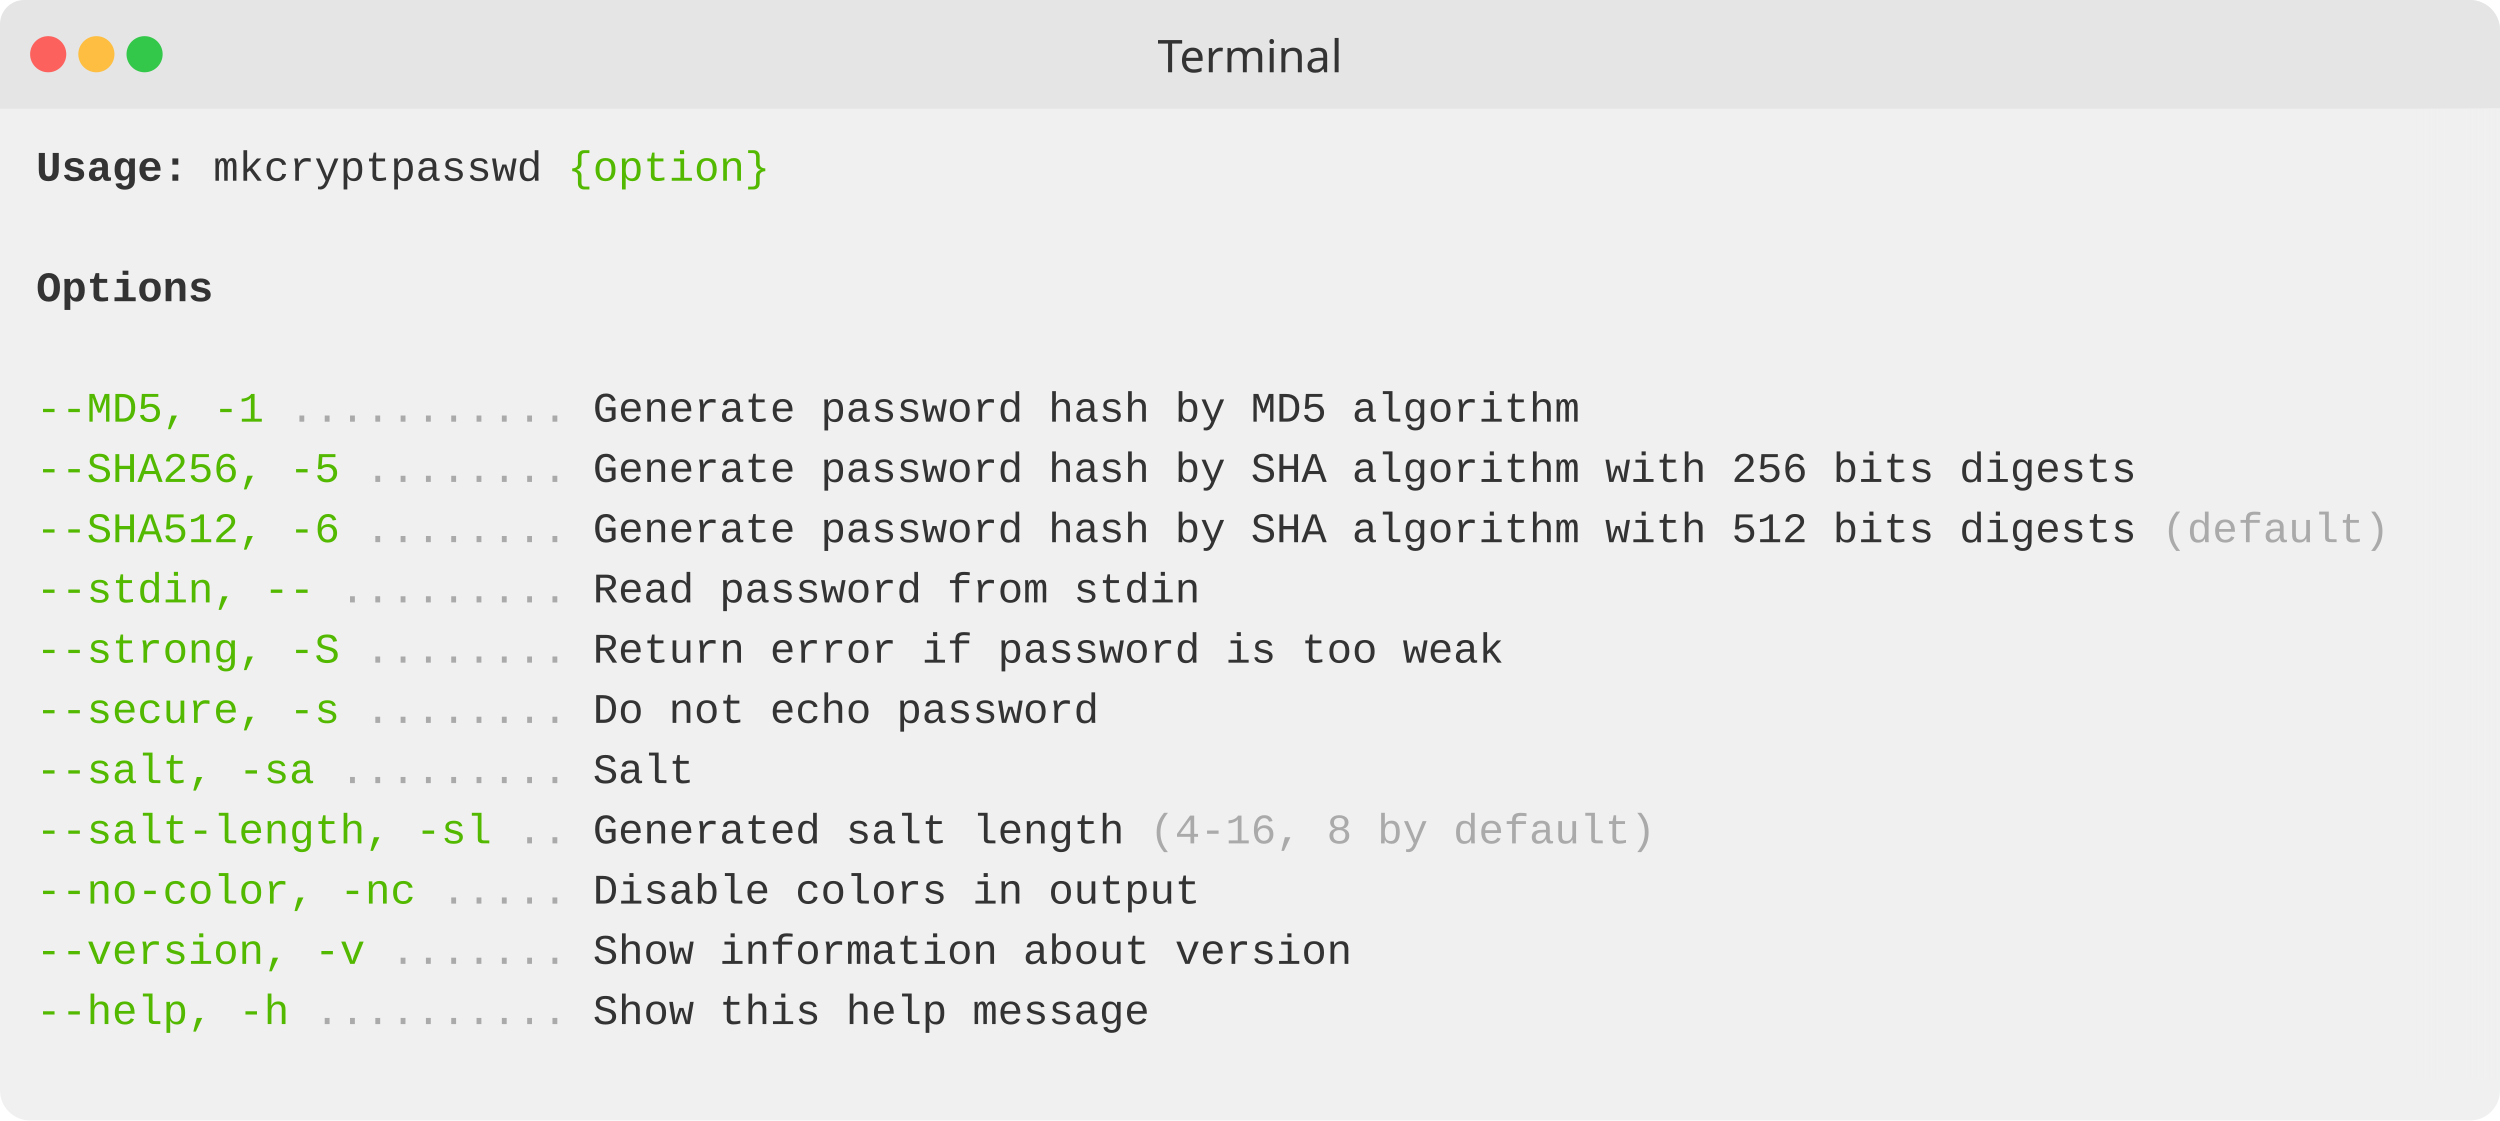
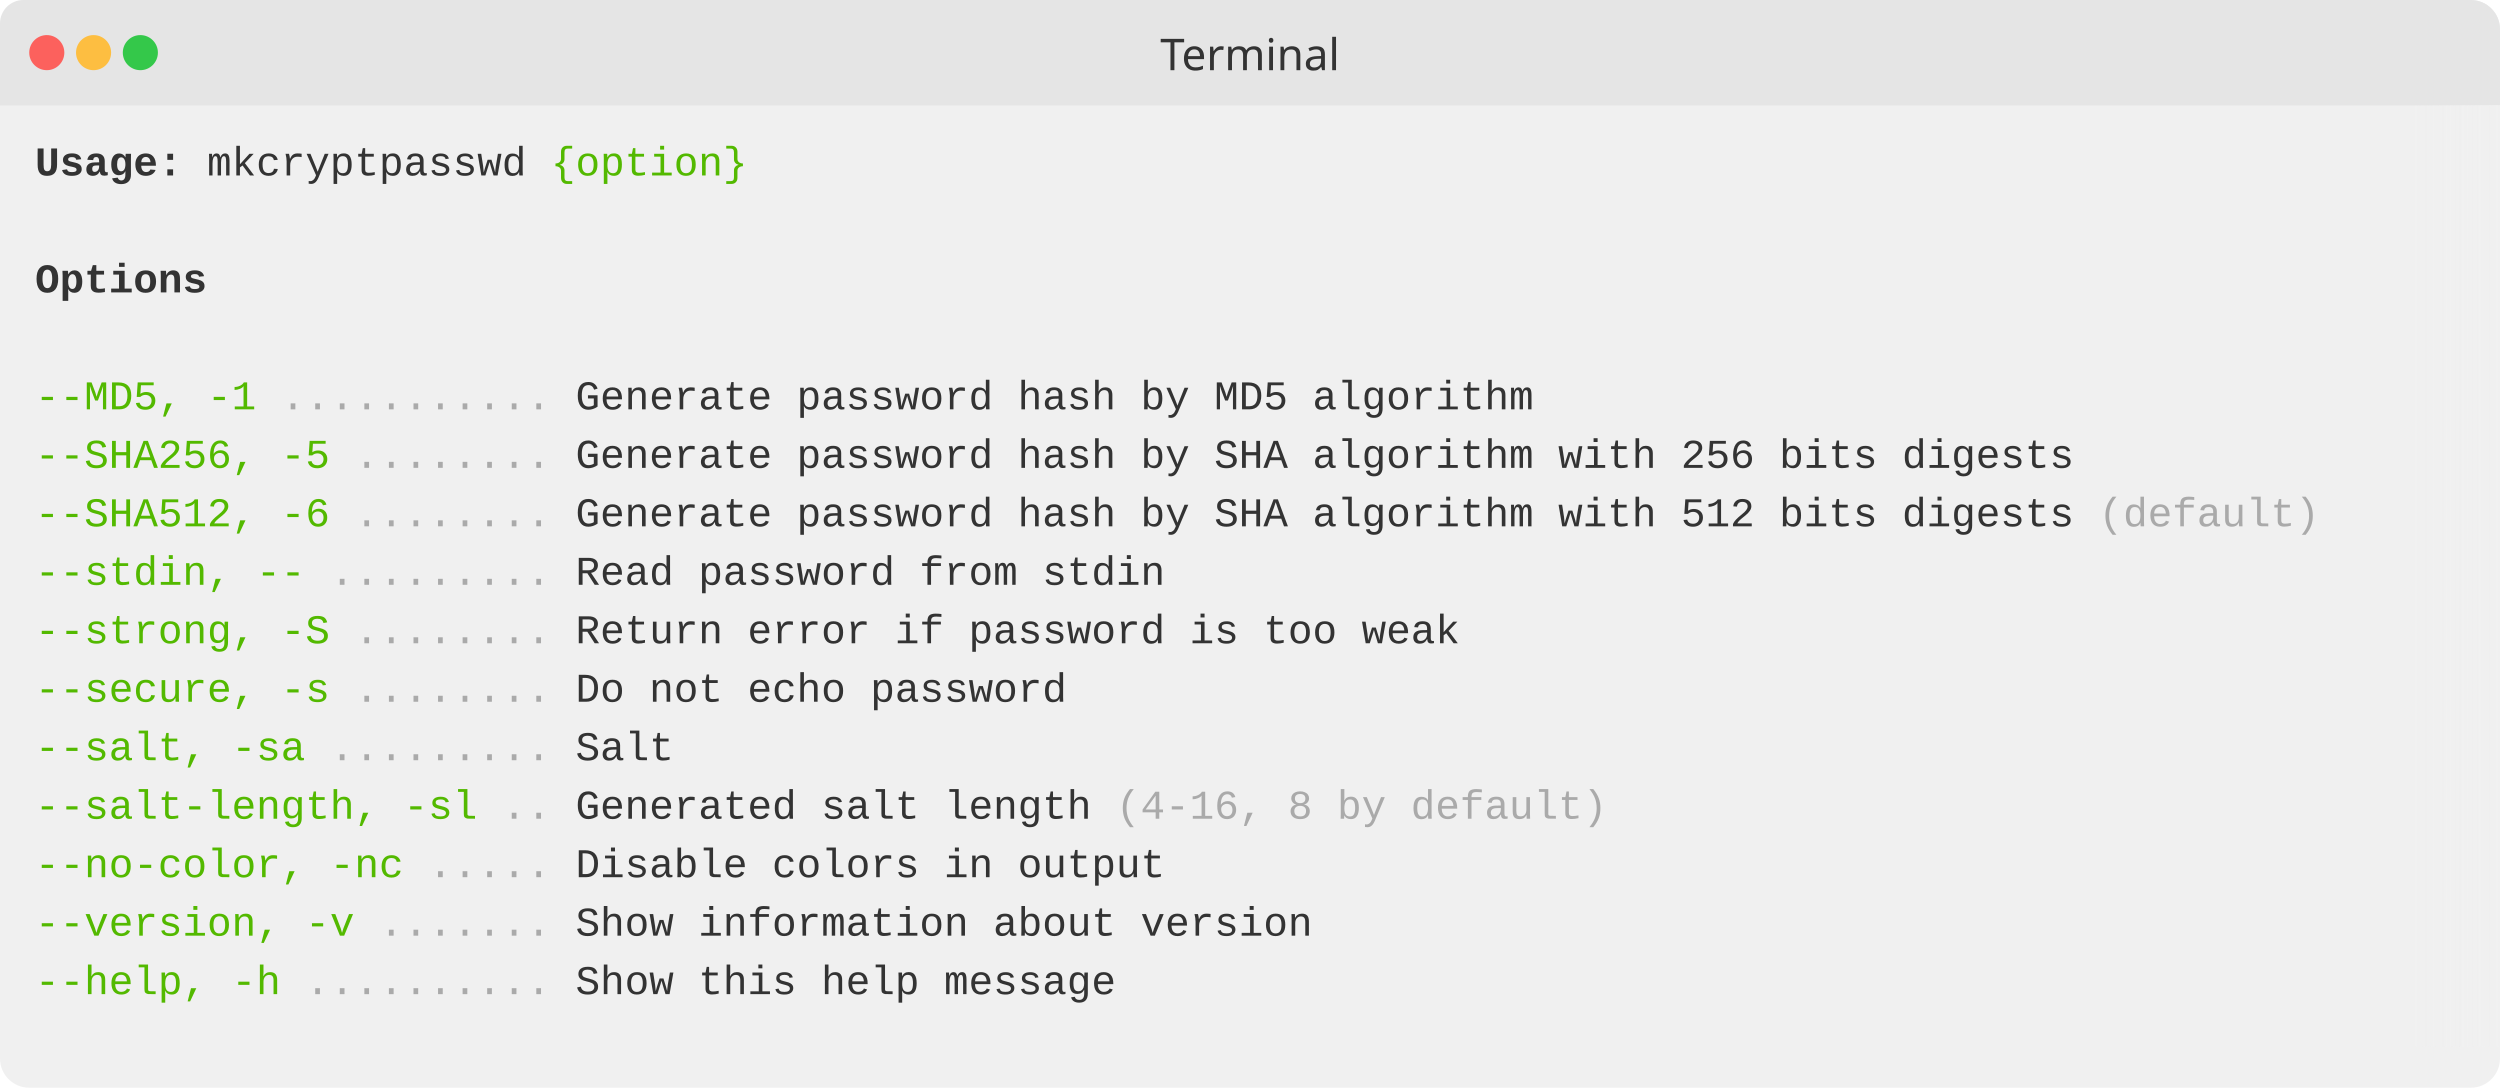
- <svg xmlns="http://www.w3.org/2000/svg" width="830" height="372" viewBox="0 0 830 372" fill="none">
+ <svg xmlns="http://www.w3.org/2000/svg" width="855" height="372" viewBox="0 0 855 372" fill="none">
  <defs>
    <linearGradient id="fog" x1="0" x2="1" y1="0" y2="0">
      <stop offset="0%" class="bg" stop-opacity="0" />
      <stop offset="98%" class="bg" stop-opacity="1" />
    </linearGradient>
  </defs>
  <style>
    text { font-family: ui-monospace, 'JetBrains Mono', 'Fira Code', 'Iosevka', SFMono-Regular, 'SF Mono', Menlo, Consolas, 'Liberation Mono', monospace; font-size: 14px; font-display: swap; white-space: pre; }
    tspan { white-space: pre; }

-     .bold { font-weight: bold; }
-     .italic { font-style: italic; }
-     .underline { text-decoration-line: underline; }
-     .dim { opacity: 0.75; }
    .terminal { font-family: -apple-system, BlinkMacSystemFont, "Segoe UI", "Noto Sans", Helvetica, Arial, sans-serif, "Apple Color Emoji", "Segoe UI Emoji"; font-weight: 500; font-size: 15px; }
+ 
+     tspan.BB { font-weight: bold; }
+     tspan.II { font-style: italic; }
+     tspan.UU { text-decoration-line: underline; }
+     tspan.DD { opacity: 0.75; }

    text { fill: #333; }
    .terminal { fill: #333; }
    .bg { fill: #F0F0F0; stop-color: #F0F0F0; }
    .window { fill: #E5E5E5; }
    tspan.r { fill: #BA0000; }
    tspan.g { fill: #53B900; }
    tspan.y { fill: #BA9B00; }
    tspan.b { fill: #0060BA; }
    tspan.m { fill: #BA00AD; }
    tspan.c { fill: #00B7BA; }
-     tspan.LG { fill: #696969; }
-     tspan.DG { fill: #AAA; }
+     tspan.s { fill: #696969; }
+     tspan.d { fill: #AAA; }
    tspan.R { fill: #EA4B4B; }
    tspan.G { fill: #88DB43; }
    tspan.Y { fill: #D3BA3B; }
    tspan.B { fill: #3890E2; }
    tspan.M { fill: #DB3BD0; }
    tspan.C { fill: #39D8DB; }
    tspan.W { fill: #BEBEBE; }
    ::-moz-selection { color: #222; fill: #222; background: #CCC; }
    ::selection { color: #222; fill: #222; background: #CCC; }

    @media (prefers-color-scheme: dark) {
    text { fill: #F5F5F5; }
    .terminal { fill: #DDD; }
    .bg { fill: #222; stop-color: #222; }
    .window { fill: #2A2A2A; }
    tspan.r { fill: #D22424; }
    tspan.g { fill: #6DCB21; }
    tspan.y { fill: #DAC425; }
    tspan.b { fill: #5C9AD8; }
    tspan.m { fill: #B6419E; }
    tspan.c { fill: #38AFC5; }
-     tspan.LG { fill: #AAA; }
-     tspan.DG { fill: #696969; }
+     tspan.s { fill: #AAA; }
+     tspan.d { fill: #696969; }
    tspan.R { fill: #EF5A56; }
    tspan.G { fill: #49E471; }
    tspan.Y { fill: #E3E342; }
    tspan.B { fill: #7AAAE4; }
    tspan.M { fill: #B853D9; }
    tspan.C { fill: #5FD5DE; }
    tspan.W { fill: #BEBEBE; }
    ::-moz-selection { color: #CCC; fill: #CCC; background: #444; }
    ::selection { color: #CCC; fill: #CCC; background: #444; }
    }
  </style>
-   <rect width="830" height="372" x="0" y="0" rx="10" ry="10" class="bg" />
-   <path class="window" d="M0 8a8 8 0 0 1 8-8h810a8 8 0 0 1 8 8v28H0V8Z" />
-   <path class="window" d="M0 10C0 4.477 4.477 0 10 0h810c5.523 0 10 4.477 10 10v26H0V10Z" />
+   <rect width="855" height="372" x="0" y="0" rx="10" ry="10" class="bg" />
+   <path class="window" d="M0 8a8 8 0 0 1 8-8h835a8 8 0 0 1 8 8v28H0V8Z" />
+   <path class="window" d="M0 10C0 4.477 4.477 0 10 0h835c5.523 0 10 4.477 10 10v26H0V10Z" />
  <circle r="6" cx="16" cy="18" fill="#FC615D" />
  <circle r="6" cx="32" cy="18" fill="#FDBE41" />
  <circle r="6" cx="48" cy="18" fill="#34C84A" />
  <text x="50%" y="24" text-anchor="middle">
    <tspan class="terminal">Terminal</tspan>
  </text>
  <text x="12" y="60">
-     <tspan class="bold">Usage:</tspan> mkcryptpasswd <tspan class="g">{option}</tspan>
+     <tspan class="BB">Usage:</tspan> mkcryptpasswd <tspan class="g">{option}</tspan>
  </text>
  <text x="12" y="100">
-     <tspan class="bold">Options</tspan>
+     <tspan class="BB">Options</tspan>
  </text>
  <text x="12" y="140">
    <tspan class="g">--MD5, -1</tspan>
-     <tspan class="DG">...........</tspan> Generate password hash by MD5 algorithm</text>
+     <tspan class="d">...........</tspan> Generate password hash by MD5 algorithm</text>
  <text x="12" y="160">
    <tspan class="g">--SHA256, -5</tspan>
-     <tspan class="DG">........</tspan> Generate password hash by SHA algorithm with 256 bits digests</text>
+     <tspan class="d">........</tspan> Generate password hash by SHA algorithm with 256 bits digests</text>
  <text x="12" y="180">
    <tspan class="g">--SHA512, -6</tspan>
-     <tspan class="DG">........</tspan> Generate password hash by SHA algorithm with 512 bits digests <tspan class="DG">(default)</tspan>
+     <tspan class="d">........</tspan> Generate password hash by SHA algorithm with 512 bits digests <tspan class="d">(default)</tspan>
  </text>
  <text x="12" y="200">
    <tspan class="g">--stdin, --</tspan>
-     <tspan class="DG">.........</tspan> Read password from stdin</text>
+     <tspan class="d">.........</tspan> Read password from stdin</text>
  <text x="12" y="220">
    <tspan class="g">--strong, -S</tspan>
-     <tspan class="DG">........</tspan> Return error if password is too weak</text>
+     <tspan class="d">........</tspan> Return error if password is too weak</text>
  <text x="12" y="240">
    <tspan class="g">--secure, -s</tspan>
-     <tspan class="DG">........</tspan> Do not echo password</text>
+     <tspan class="d">........</tspan> Do not echo password</text>
  <text x="12" y="260">
    <tspan class="g">--salt, -sa</tspan>
-     <tspan class="DG">.........</tspan> Salt</text>
+     <tspan class="d">.........</tspan> Salt</text>
  <text x="12" y="280">
    <tspan class="g">--salt-length, -sl</tspan>
-     <tspan class="DG">..</tspan> Generated salt length <tspan class="DG">(4-16, 8 by default)</tspan>
+     <tspan class="d">..</tspan> Generated salt length <tspan class="d">(4-16, 8 by default)</tspan>
  </text>
  <text x="12" y="300">
    <tspan class="g">--no-color, -nc</tspan>
-     <tspan class="DG">.....</tspan> Disable colors in output</text>
+     <tspan class="d">.....</tspan> Disable colors in output</text>
  <text x="12" y="320">
    <tspan class="g">--version, -v</tspan>
-     <tspan class="DG">.......</tspan> Show information about version</text>
+     <tspan class="d">.......</tspan> Show information about version</text>
  <text x="12" y="340">
    <tspan class="g">--help, -h</tspan>
-     <tspan class="DG">..........</tspan> Show this help message</text>
-   <rect x="800" y="36" width="30.3" height="322" fill="url(#fog)" />
+     <tspan class="d">..........</tspan> Show this help message</text>
+   <rect x="825" y="36" width="30.3" height="322" fill="url(#fog)" />
</svg>
